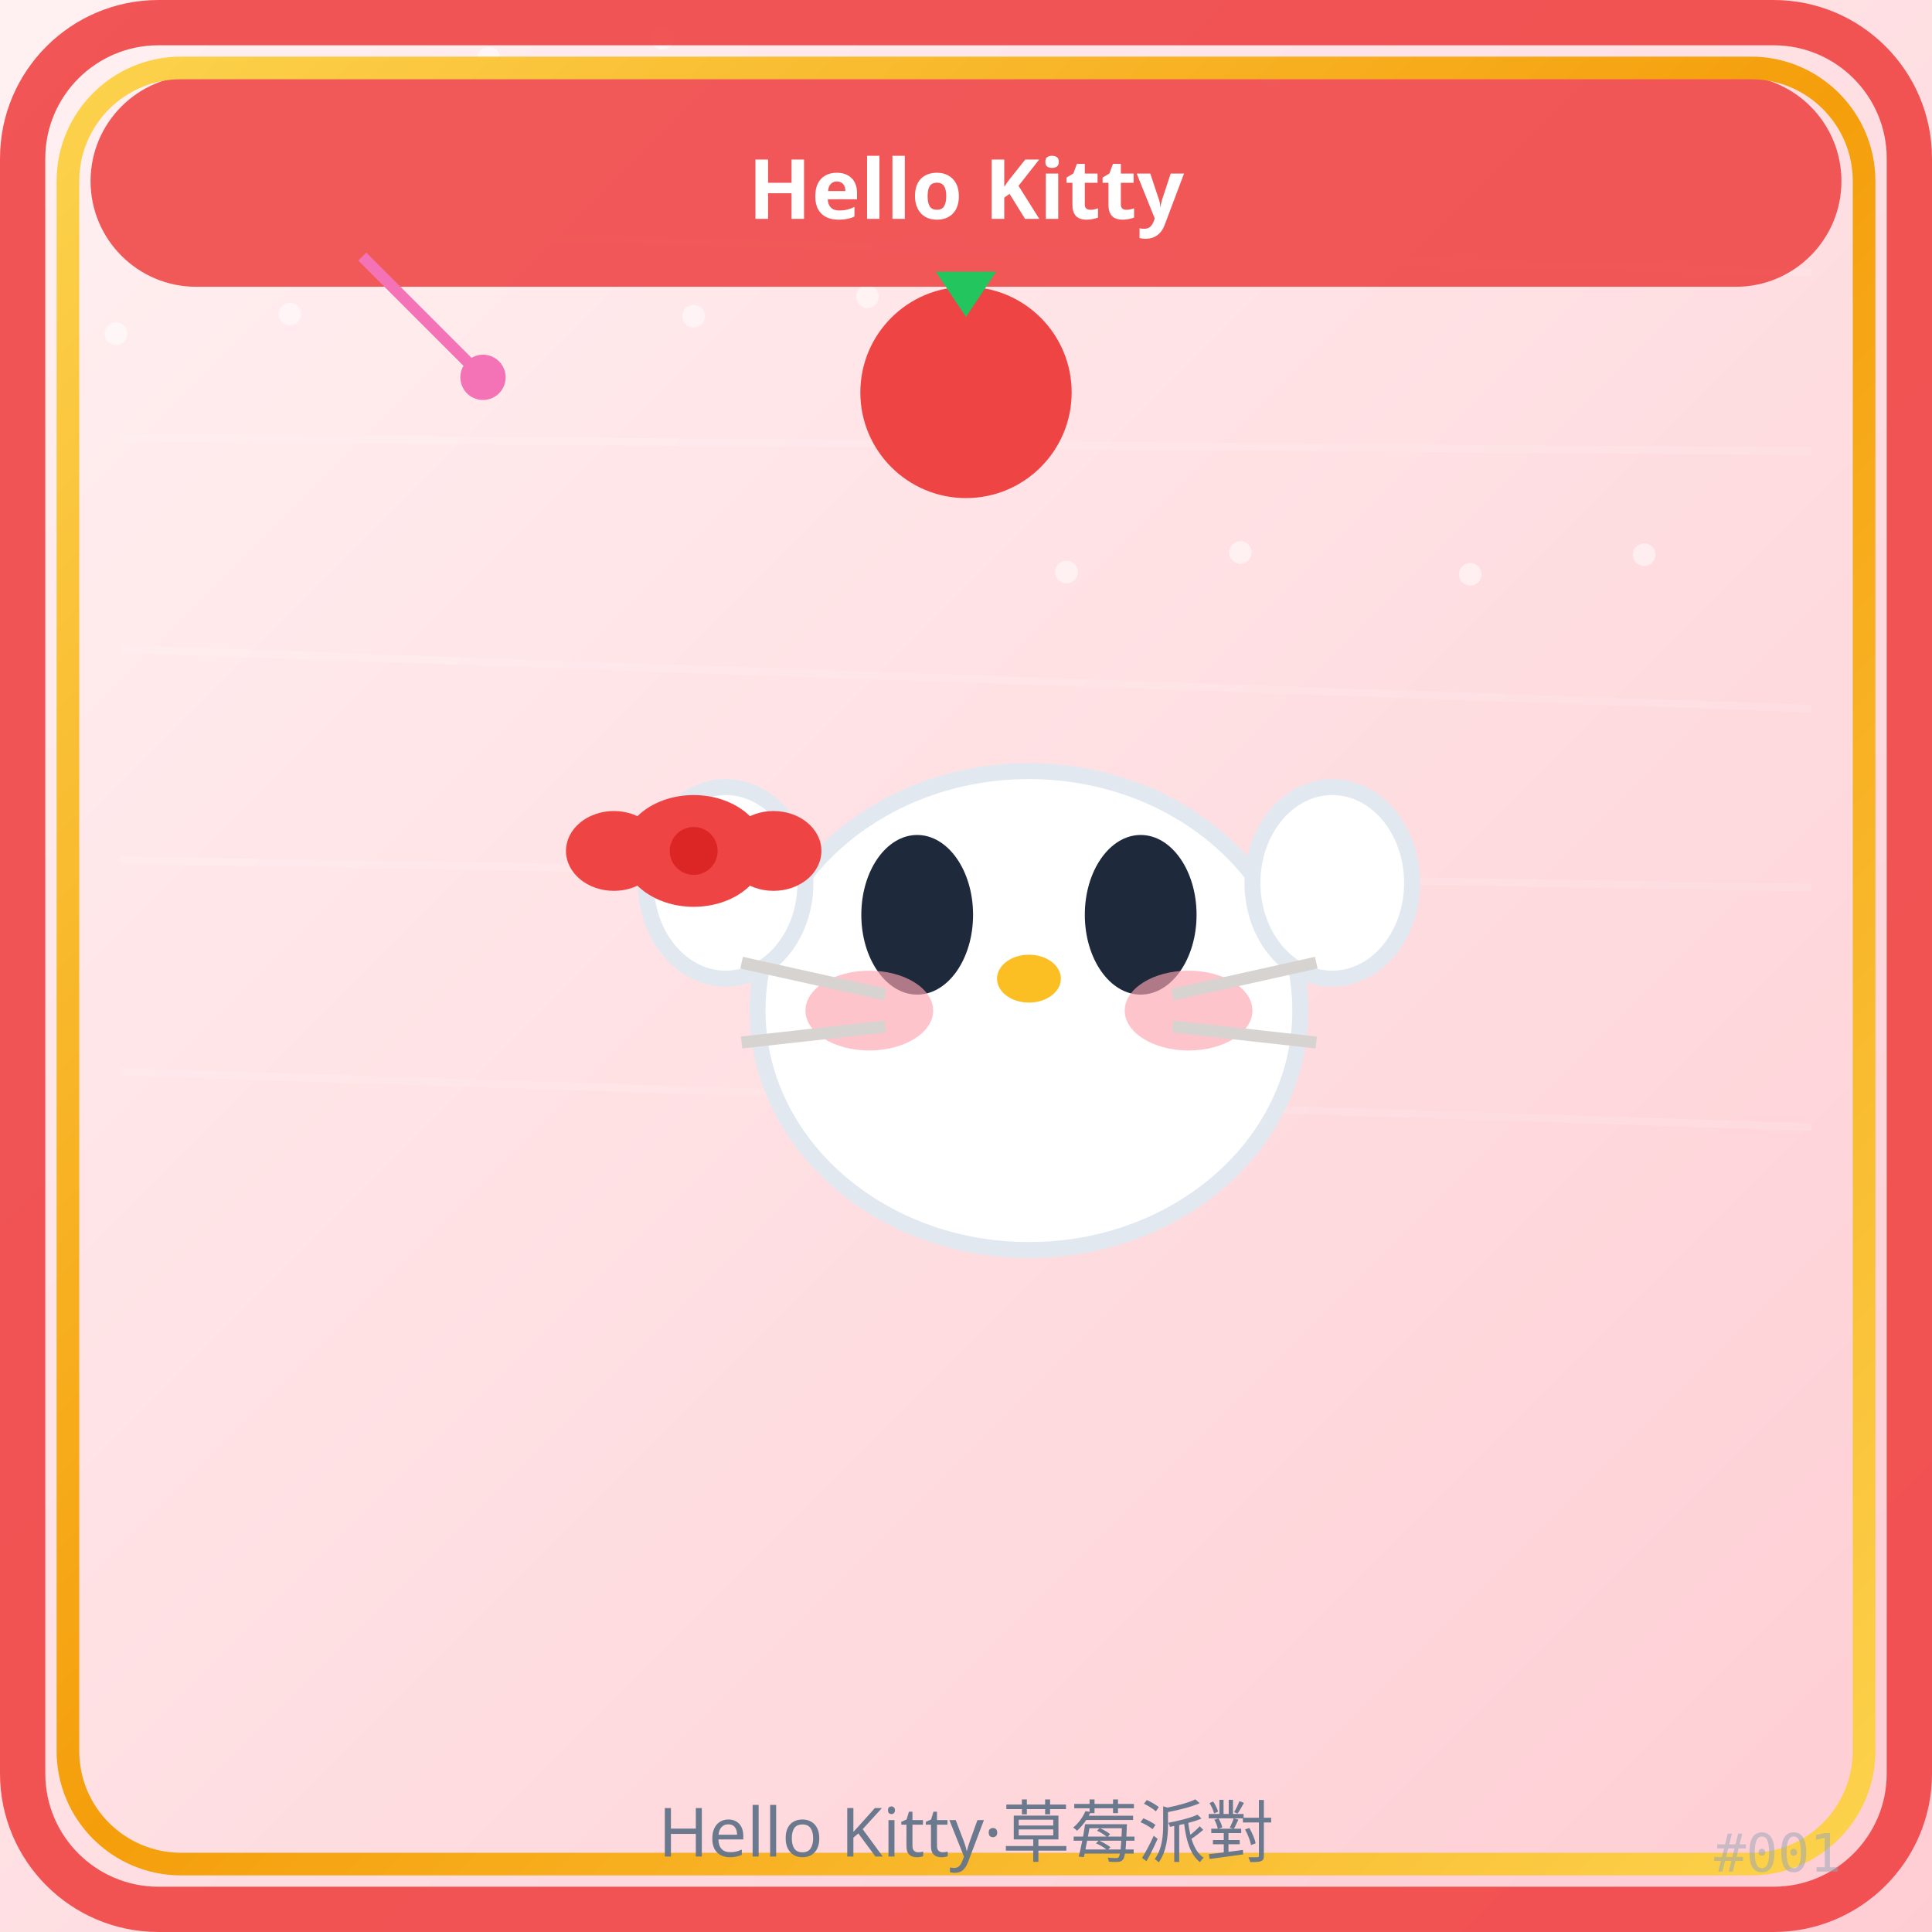
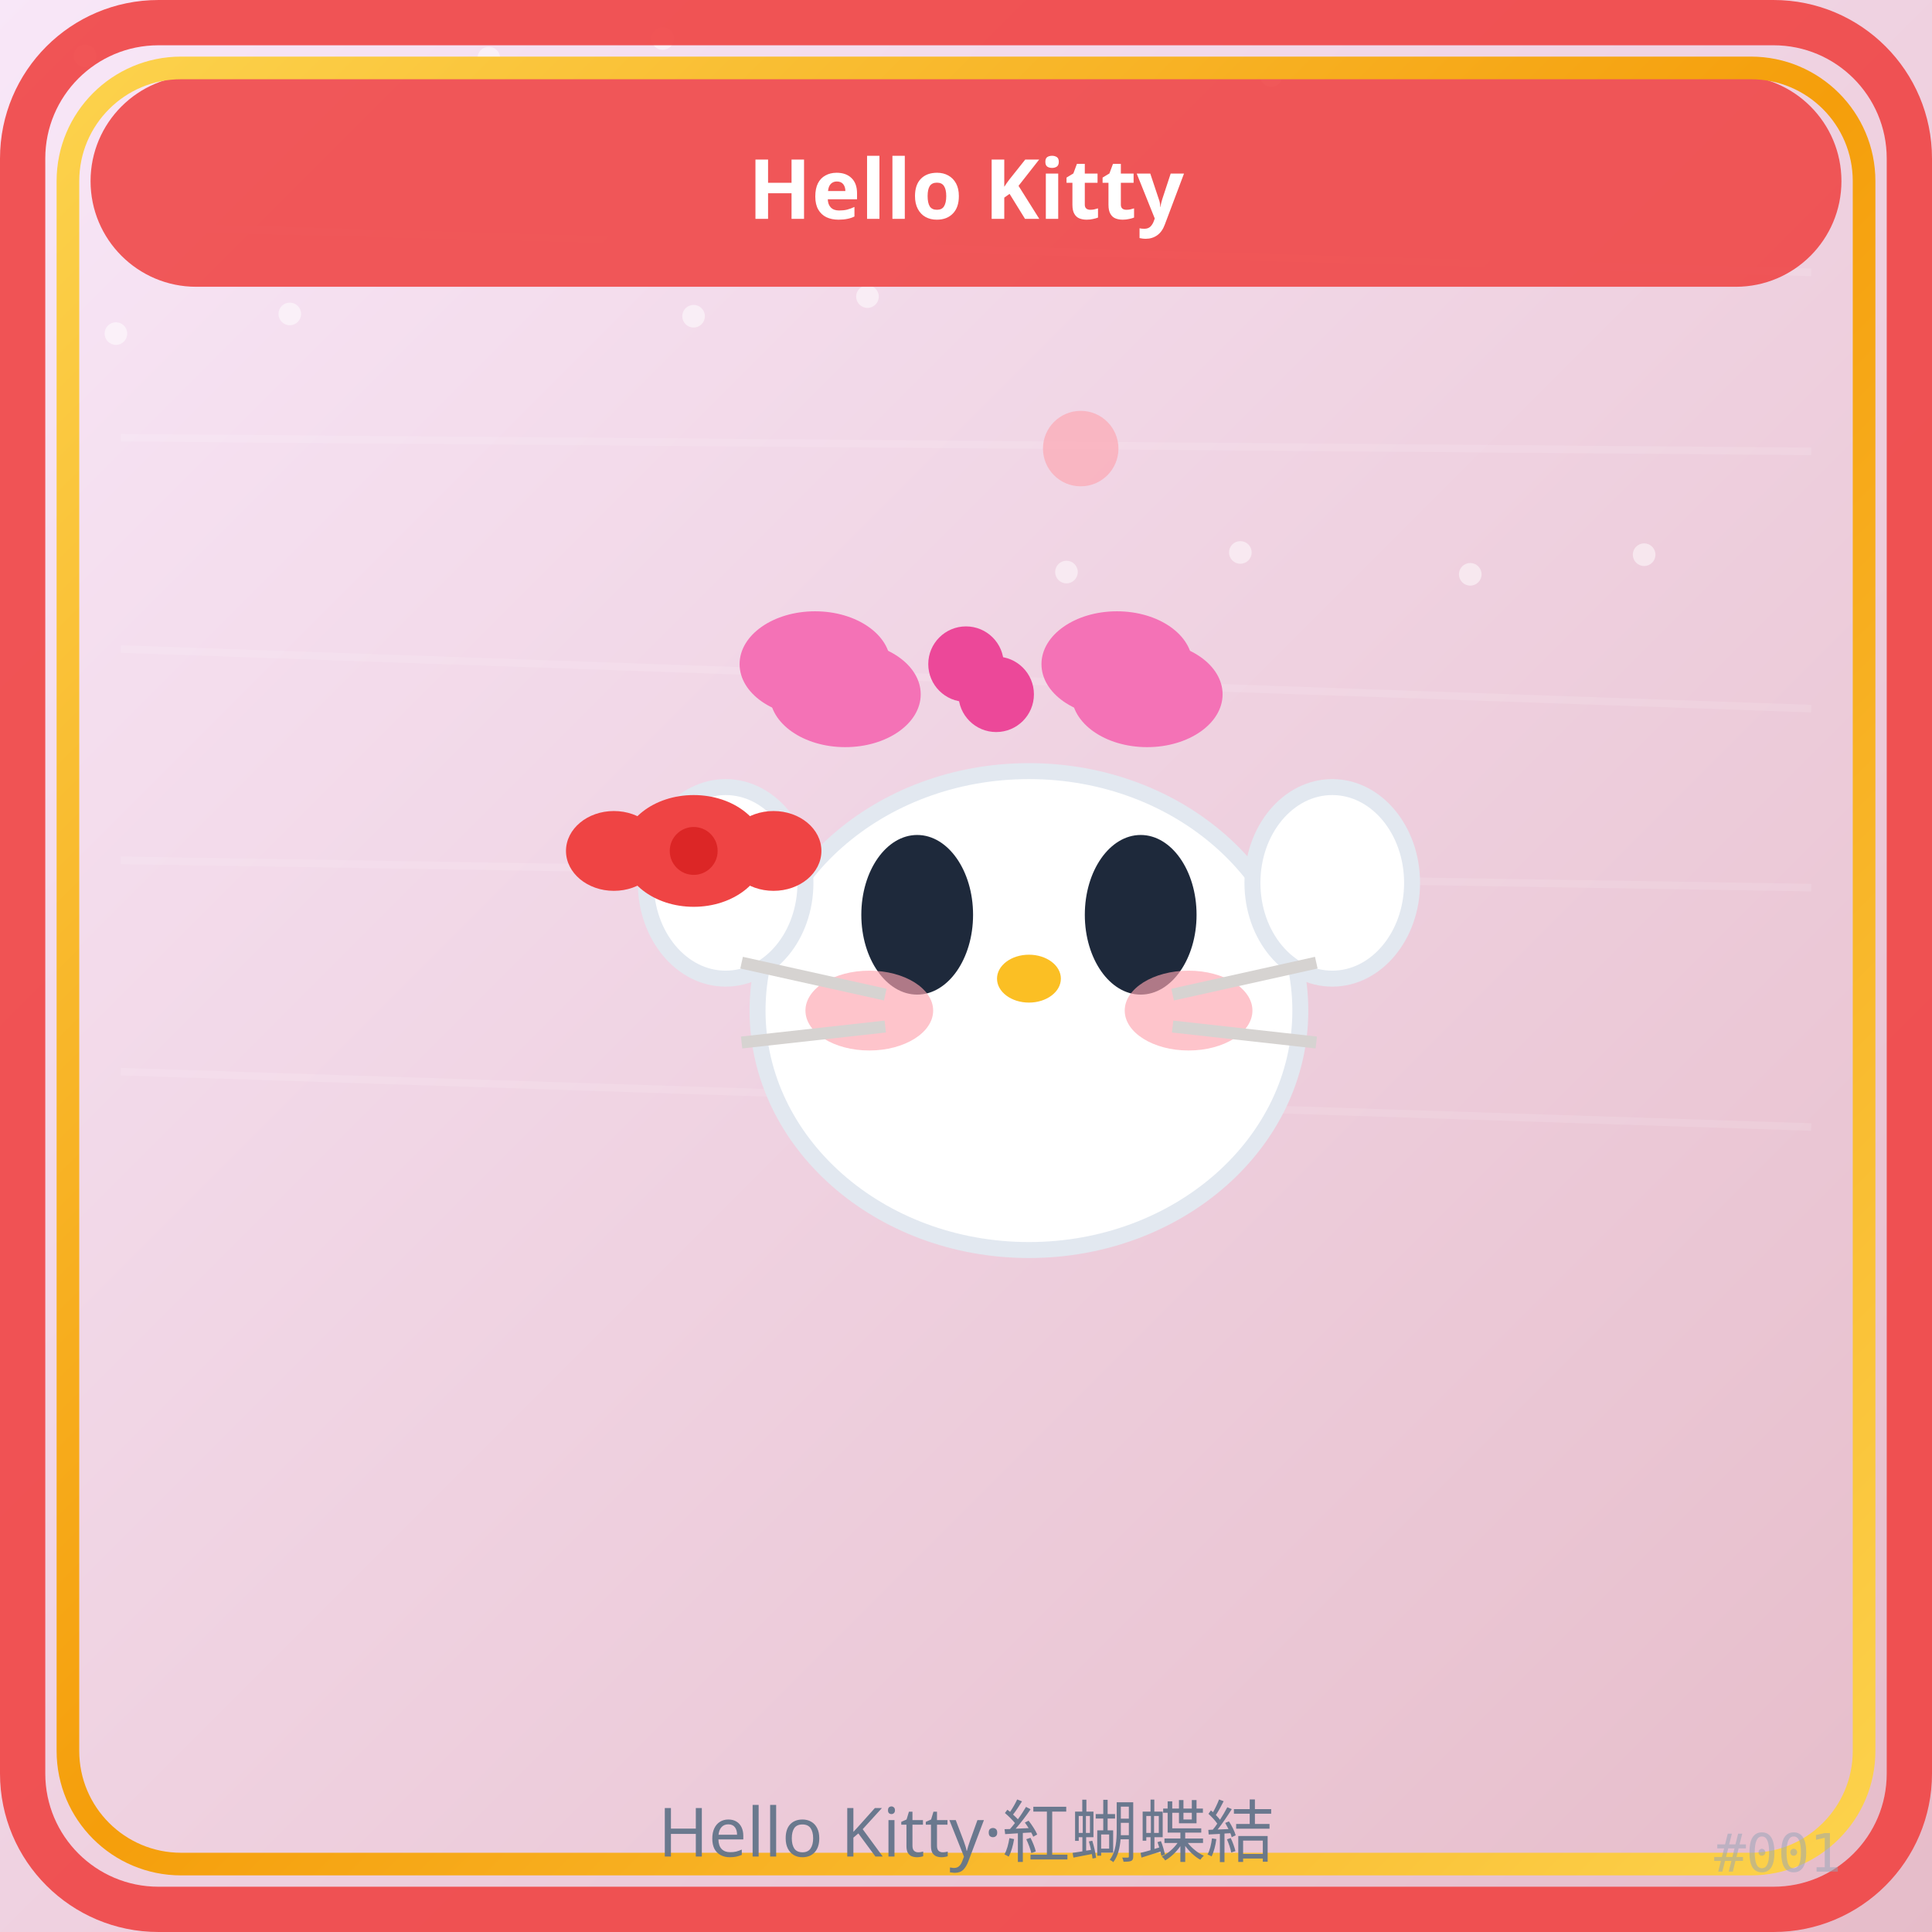
<svg xmlns="http://www.w3.org/2000/svg" viewBox="0 0 256 256" width="256" height="256">
  <defs>
    <linearGradient id="bg" x1="0%" y1="0%" x2="100%" y2="100%">
-       <stop offset="0%" stop-color="#fff1f2" />
-       <stop offset="100%" stop-color="#fecdd3" />
+       <stop offset="0%" stop-color="hsl(302, 55%, 94%)" />
+       <stop offset="100%" stop-color="hsl(342, 45%, 82%)" />
    </linearGradient>
    <linearGradient id="gold" x1="0%" y1="0%" x2="100%" y2="100%">
      <stop offset="0%" stop-color="#fcd34d" />
      <stop offset="50%" stop-color="#f59e0b" />
      <stop offset="100%" stop-color="#fcd34d" />
    </linearGradient>
  </defs>
  <rect width="256" height="256" fill="url(#bg)" />
  <line x1="16" y1="30" x2="240" y2="36.088" stroke="#fff" stroke-width="1" opacity="0.12" />
  <line x1="16" y1="58" x2="240" y2="59.808" stroke="#fff" stroke-width="1" opacity="0.12" />
  <line x1="16" y1="86" x2="240" y2="93.896" stroke="#fff" stroke-width="1" opacity="0.12" />
  <line x1="16" y1="114" x2="240" y2="117.616" stroke="#fff" stroke-width="1" opacity="0.12" />
  <line x1="16" y1="142" x2="240" y2="149.336" stroke="#fff" stroke-width="1" opacity="0.12" />
  <circle cx="194.816" cy="76.1" r="1.5" fill="#fff" opacity="0.5" />
  <circle cx="15.36" cy="44.2" r="1.5" fill="#fff" opacity="0.5" />
  <circle cx="91.904" cy="41.9" r="1.5" fill="#fff" opacity="0.5" />
  <circle cx="168.448" cy="10" r="1.5" fill="#fff" opacity="0.5" />
  <circle cx="64.768" cy="7.7" r="1.5" fill="#fff" opacity="0.5" />
  <circle cx="141.312" cy="75.8" r="1.5" fill="#fff" opacity="0.5" />
  <circle cx="217.856" cy="73.5" r="1.5" fill="#fff" opacity="0.5" />
  <circle cx="38.4" cy="41.6" r="1.5" fill="#fff" opacity="0.5" />
  <circle cx="114.944" cy="39.3" r="1.5" fill="#fff" opacity="0.5" />
  <circle cx="11.264" cy="7.4" r="1.5" fill="#fff" opacity="0.5" />
  <circle cx="87.808" cy="5.1" r="1.5" fill="#fff" opacity="0.5" />
  <circle cx="164.352" cy="73.2" r="1.5" fill="#fff" opacity="0.5" />
  <rect x="12" y="10" width="232" height="28" rx="14" fill="#ef4444" opacity="0.88" />
  <text x="128" y="29" text-anchor="middle" font-family="Segoe UI,sans-serif" font-size="11" font-weight="700" fill="#fff">Hello Kitty</text>
-   <circle cx="128" cy="52" r="14" fill="#ef4444" />
-   <path d="M128 42 L132 36 L124 36 Z" fill="#22c55e" />
-   <circle cx="64" cy="50" r="3" fill="#f472b6" />
-   <line x1="64" y1="50" x2="48" y2="34" stroke="#f472b6" stroke-width="1.5" />
+   <ellipse cx="108" cy="88" rx="10" ry="7" fill="#f472b6" />
+   <ellipse cx="148" cy="88" rx="10" ry="7" fill="#f472b6" />
+   <circle cx="128" cy="88" r="5" fill="#ec4899" />
+   <circle cx="143.2" cy="59.44" r="5" fill="#fda4af" opacity="0.65" />
  <g transform="translate(136.34,123.33) rotate(0) scale(1.05766)">
    <ellipse cx="0" cy="10" rx="34" ry="30" fill="#fff" stroke="#e2e8f0" stroke-width="2" />
    <ellipse cx="-38" cy="-6" rx="10" ry="12" fill="#fff" stroke="#e2e8f0" stroke-width="2" />
    <ellipse cx="38" cy="-6" rx="10" ry="12" fill="#fff" stroke="#e2e8f0" stroke-width="2" />
    <ellipse cx="-42" cy="-10" rx="9" ry="7" fill="#ef4444" />
    <ellipse cx="-52" cy="-10" rx="6" ry="5" fill="#ef4444" />
    <ellipse cx="-32" cy="-10" rx="6" ry="5" fill="#ef4444" />
    <circle cx="-42" cy="-10" r="3" fill="#dc2626" />
    <ellipse cx="-14" cy="-2" rx="7" ry="10" fill="#1e293b" />
    <ellipse cx="14" cy="-2" rx="7" ry="10" fill="#1e293b" />
    <ellipse cx="-20" cy="10" rx="8" ry="5" fill="#fda4af" opacity="0.65" />
    <ellipse cx="20" cy="10" rx="8" ry="5" fill="#fda4af" opacity="0.65" />
    <ellipse cx="0" cy="6" rx="4" ry="3" fill="#fbbf24" />
    <line x1="-18" y1="8" x2="-36" y2="4" stroke="#d6d3d1" stroke-width="1.5" />
    <line x1="-18" y1="12" x2="-36" y2="14" stroke="#d6d3d1" stroke-width="1.5" />
    <line x1="18" y1="8" x2="36" y2="4" stroke="#d6d3d1" stroke-width="1.5" />
    <line x1="18" y1="12" x2="36" y2="14" stroke="#d6d3d1" stroke-width="1.5" />
  </g>
+   <g transform="translate(4,4)">
+     <ellipse cx="108" cy="88" rx="10" ry="7" fill="#f472b6" />
+     <ellipse cx="148" cy="88" rx="10" ry="7" fill="#f472b6" />
+     <circle cx="128" cy="88" r="5" fill="#ec4899" />
+   </g>
  <rect x="3" y="3" width="250" height="250" rx="18" fill="none" stroke="#ef4444" stroke-width="6" opacity="0.9" />
  <rect x="9" y="9" width="238" height="238" rx="15" fill="none" stroke="url(#gold)" stroke-width="3" />
-   <text x="128" y="246" text-anchor="middle" font-family="Segoe UI, sans-serif" font-size="9" fill="#64748b" opacity="0.95">Hello Kitty·草莓派對</text>
+   <text x="128" y="246" text-anchor="middle" font-family="Segoe UI, sans-serif" font-size="9" fill="#64748b" opacity="0.95">Hello Kitty·紅蝴蝶結</text>
  <text x="244" y="248" text-anchor="end" font-family="monospace" font-size="7" fill="#94a3b8" opacity="0.5">#001</text>
</svg>
